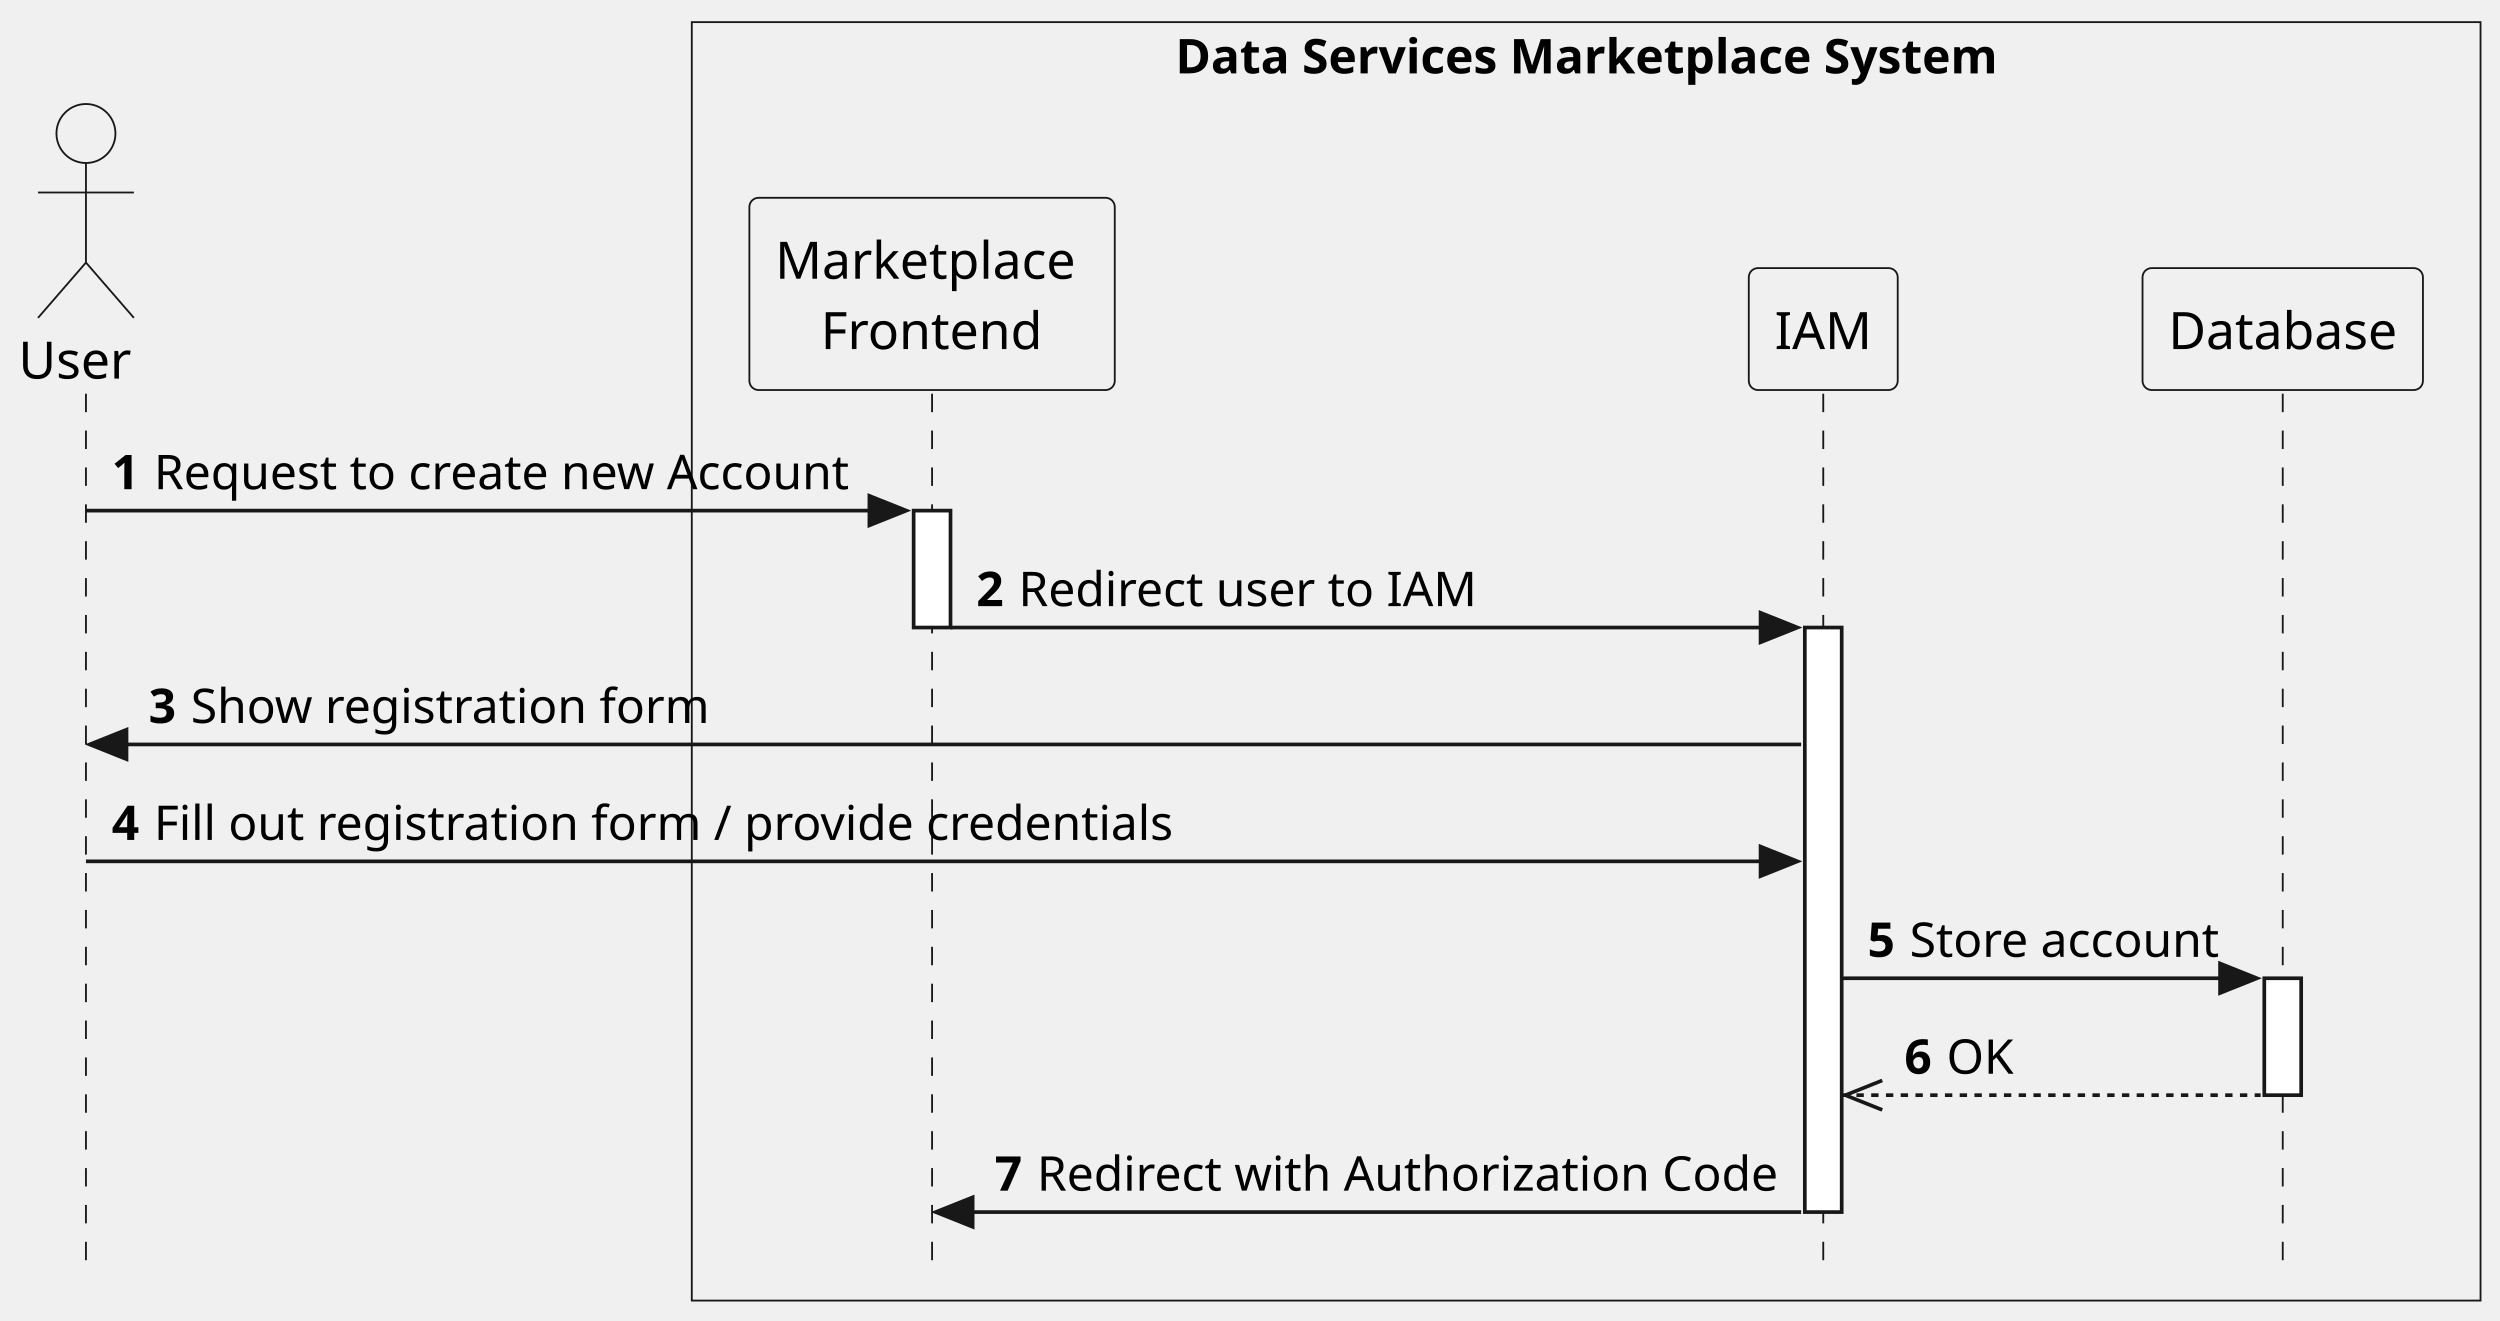
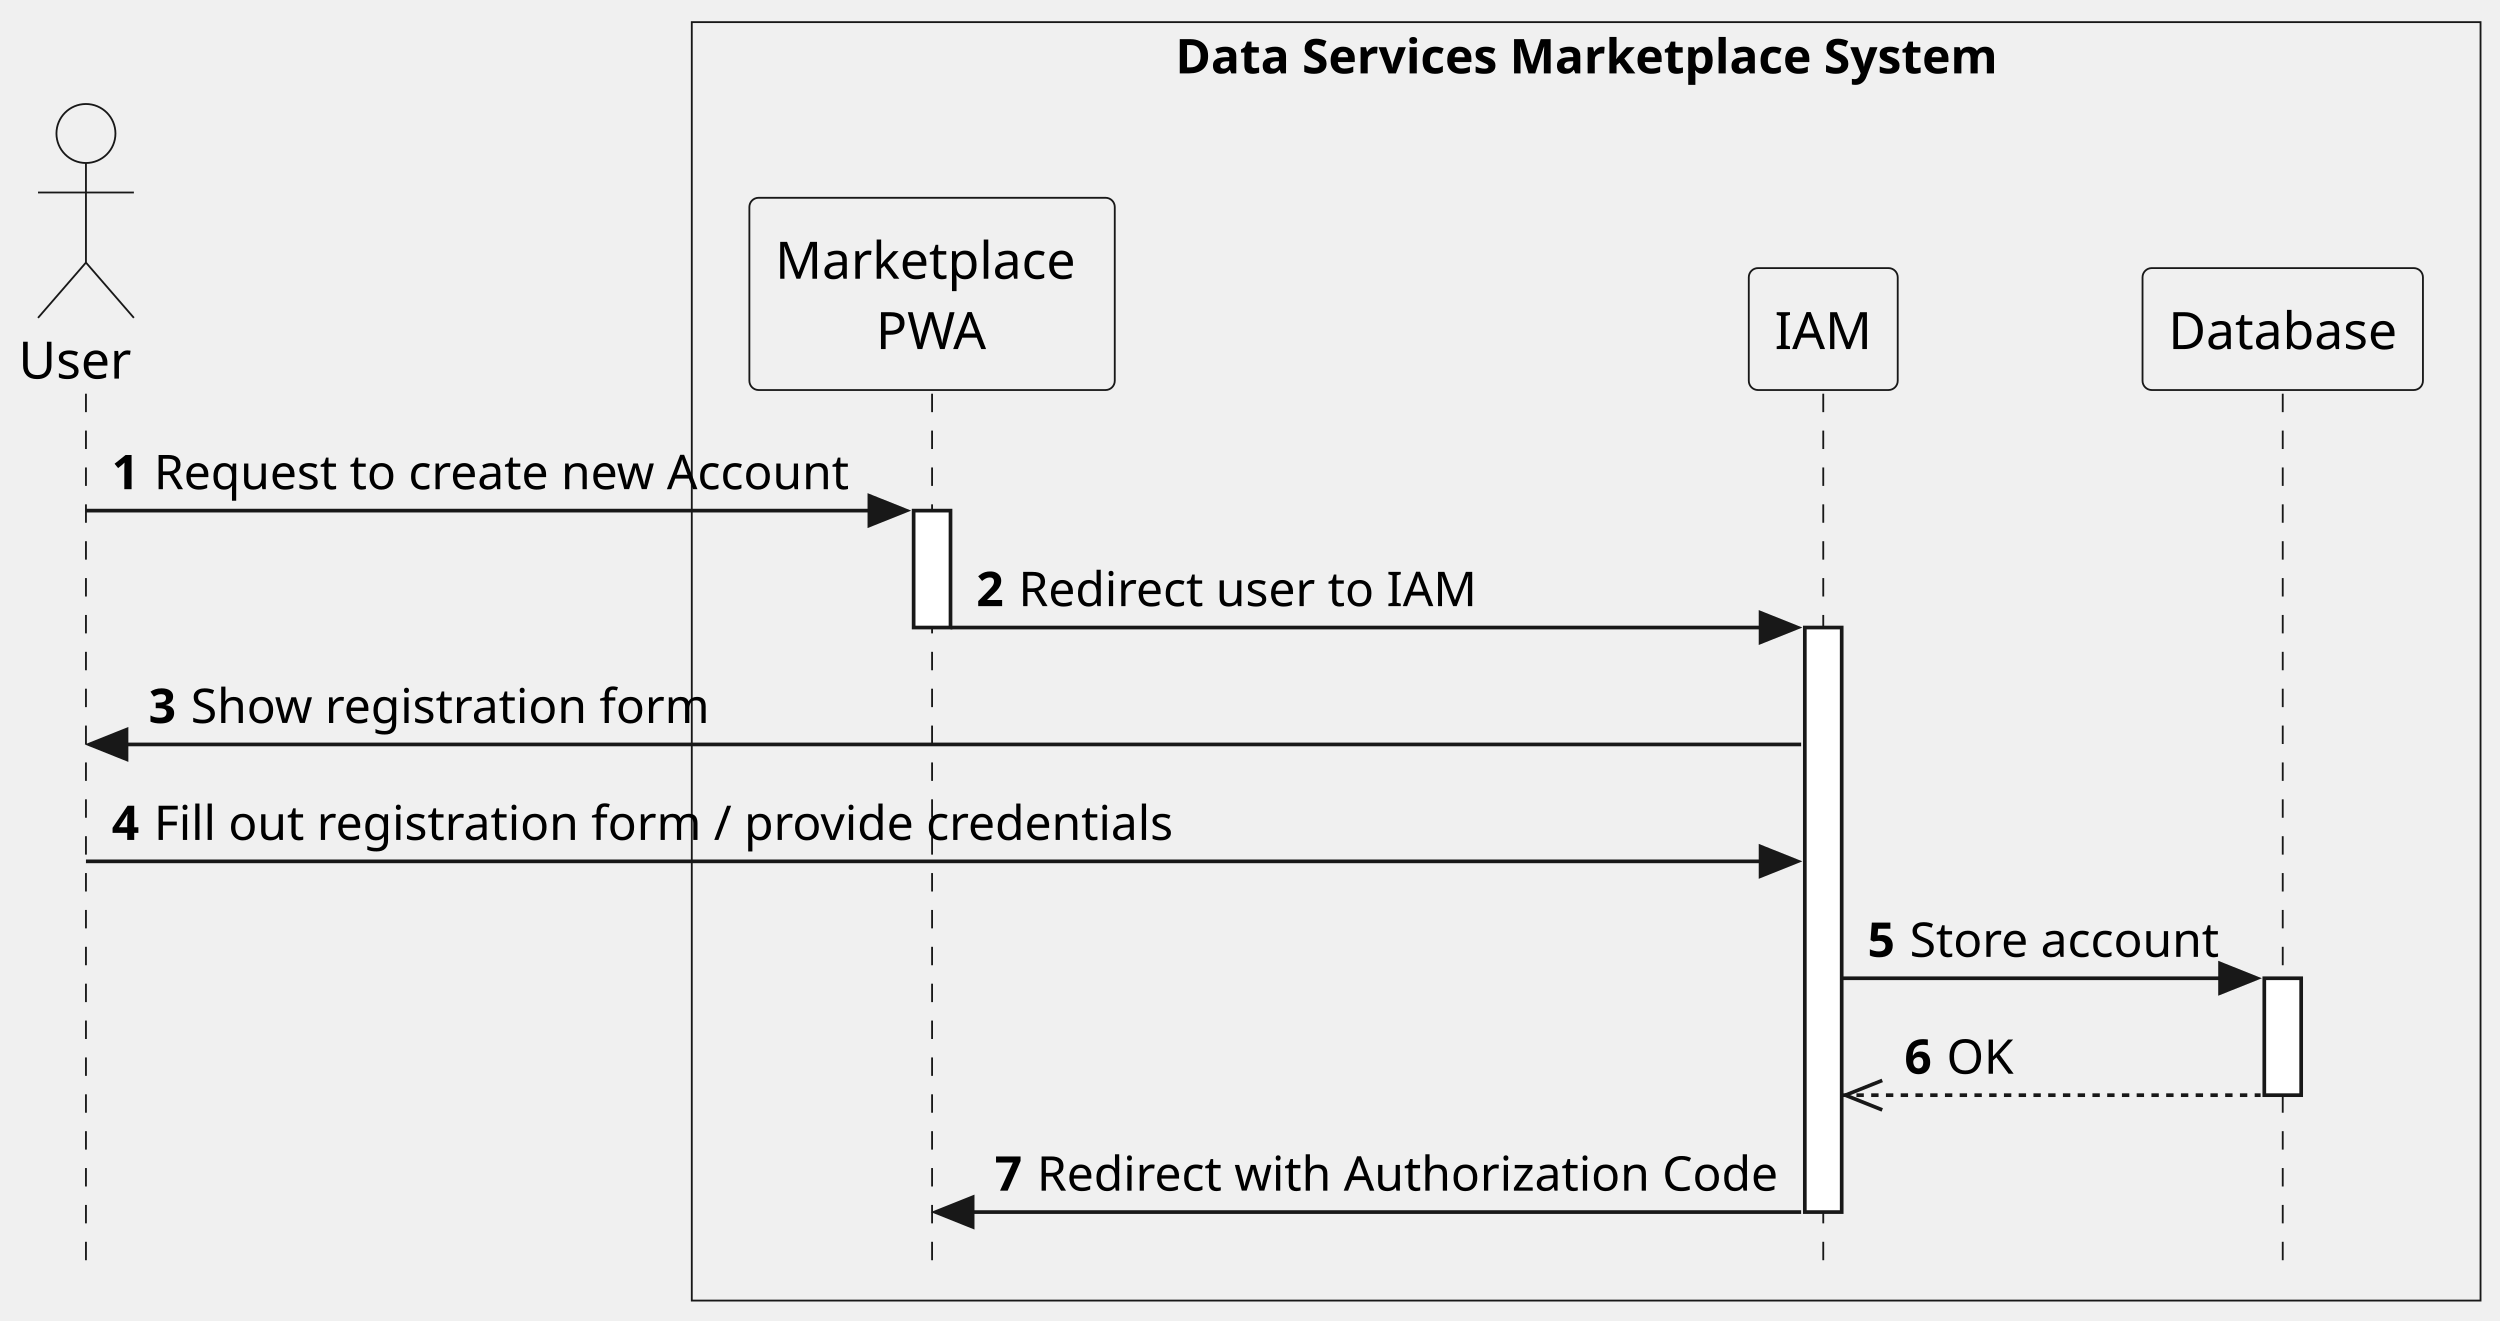
<svg xmlns="http://www.w3.org/2000/svg" contentStyleType="text/css" data-diagram-type="SEQUENCE" height="358px" preserveAspectRatio="none" style="width:678px;height:358px;background:#FFFFFF;" version="1.1" viewBox="0 0 678 358" width="678px" zoomAndPan="magnify">
  <defs />
  <g>
    <rect fill="none" height="346.716" style="stroke:#181818;stroke-width:0.5;" width="485.109" x="187.613" y="6" />
    <text fill="#000000" font-family="sans-serif" font-size="13" font-weight="bold" lengthAdjust="spacing" textLength="222.768" x="318.783" y="19.897">Data Services Marketplace System</text>
    <g>
      <rect fill="#000000" fill-opacity="0" height="239.942" width="8" x="19.809" y="106.774" />
      <line style="stroke:#181818;stroke-width:0.5;stroke-dasharray:5,5;" x1="23.309" x2="23.309" y1="106.774" y2="346.716" />
    </g>
    <g>
      <rect fill="#000000" fill-opacity="0" height="239.942" width="8" x="249.278" y="106.774" />
      <line style="stroke:#181818;stroke-width:0.5;stroke-dasharray:5,5;" x1="252.778" x2="252.778" y1="106.774" y2="346.716" />
    </g>
    <g>
      <rect fill="#FFFFFF" height="31.706" style="stroke:#181818;stroke-width:1;" width="10" x="247.778" y="138.48" />
    </g>
    <g>
      <rect fill="#000000" fill-opacity="0" height="239.942" width="8" x="490.967" y="106.774" />
      <line style="stroke:#181818;stroke-width:0.5;stroke-dasharray:5,5;" x1="494.467" x2="494.467" y1="106.774" y2="346.716" />
    </g>
    <g>
      <rect fill="#FFFFFF" height="158.53" style="stroke:#181818;stroke-width:1;" width="10" x="489.467" y="170.186" />
    </g>
    <g>
      <rect fill="#000000" fill-opacity="0" height="239.942" width="8" x="615.578" y="106.774" />
      <line style="stroke:#181818;stroke-width:0.5;stroke-dasharray:5,5;" x1="619.078" x2="619.078" y1="106.774" y2="346.716" />
    </g>
    <g>
      <rect fill="#FFFFFF" height="31.706" style="stroke:#181818;stroke-width:1;" width="10" x="614.078" y="265.304" />
    </g>
    <text fill="#000000" font-family="sans-serif" font-size="14" lengthAdjust="spacing" textLength="30.618" x="5" y="102.672">User</text>
    <ellipse cx="23.309" cy="36.206" fill="none" rx="8" ry="8" style="stroke:#181818;stroke-width:0.5;" />
    <path d="M23.309,44.206 L23.309,71.206 M10.309,52.206 L36.309,52.206 M23.309,71.206 L10.309,86.206 M23.309,71.206 L36.309,86.206" fill="none" style="stroke:#181818;stroke-width:0.5;" />
    <rect fill="none" height="52.136" rx="2.5" ry="2.5" style="stroke:#181818;stroke-width:0.5;" width="99.092" x="203.232" y="53.638" />
    <text fill="#000000" font-family="sans-serif" font-size="14" lengthAdjust="spacing" textLength="81.452" x="210.232" y="75.604">Marketplace</text>
-     <text fill="#000000" font-family="sans-serif" font-size="14" lengthAdjust="spacing" textLength="60.382" x="222.587" y="94.672">Frontend</text>
+     <text fill="#000000" font-family="sans-serif" font-size="14" lengthAdjust="spacing" textLength="30.436" x="237.56" y="94.672">PWA</text>
    <rect fill="none" height="33.068" rx="2.5" ry="2.5" style="stroke:#181818;stroke-width:0.5;" width="40.39" x="474.272" y="72.706" />
    <text fill="#000000" font-family="sans-serif" font-size="14" lengthAdjust="spacing" textLength="26.39" x="481.272" y="94.672">IAM</text>
    <rect fill="none" height="33.068" rx="2.5" ry="2.5" style="stroke:#181818;stroke-width:0.5;" width="76.048" x="581.054" y="72.706" />
    <text fill="#000000" font-family="sans-serif" font-size="14" lengthAdjust="spacing" textLength="62.048" x="588.054" y="94.672">Database</text>
    <polygon fill="#181818" points="235.778,134.48,245.778,138.48,235.778,142.48" style="stroke:#181818;stroke-width:1;" />
    <line style="stroke:#181818;stroke-width:1;" x1="23.309" x2="241.778" y1="138.48" y2="138.48" />
    <text fill="#000000" font-family="sans-serif" font-size="13" font-weight="bold" lengthAdjust="spacing" textLength="7.436" x="30.309" y="132.671">1</text>
    <text fill="#000000" font-family="sans-serif" font-size="13" lengthAdjust="spacing" textLength="189.033" x="41.745" y="132.671">Request to create new Account</text>
    <polygon fill="#181818" points="477.467,166.186,487.467,170.186,477.467,174.186" style="stroke:#181818;stroke-width:1;" />
    <line style="stroke:#181818;stroke-width:1;" x1="257.778" x2="483.467" y1="170.186" y2="170.186" />
    <text fill="#000000" font-family="sans-serif" font-size="13" font-weight="bold" lengthAdjust="spacing" textLength="7.436" x="264.778" y="164.377">2</text>
    <text fill="#000000" font-family="sans-serif" font-size="13" lengthAdjust="spacing" textLength="124.566" x="276.214" y="164.377">Redirect user to IAM</text>
    <polygon fill="#181818" points="34.309,197.892,24.309,201.892,34.309,205.892" style="stroke:#181818;stroke-width:1;" />
    <line style="stroke:#181818;stroke-width:1;" x1="28.309" x2="488.467" y1="201.892" y2="201.892" />
    <text fill="#000000" font-family="sans-serif" font-size="13" font-weight="bold" lengthAdjust="spacing" textLength="7.436" x="40.309" y="196.083">3</text>
    <text fill="#000000" font-family="sans-serif" font-size="13" lengthAdjust="spacing" textLength="141.453" x="51.745" y="196.083">Show registration form</text>
    <polygon fill="#181818" points="477.467,229.598,487.467,233.598,477.467,237.598" style="stroke:#181818;stroke-width:1;" />
    <line style="stroke:#181818;stroke-width:1;" x1="23.309" x2="483.467" y1="233.598" y2="233.598" />
    <text fill="#000000" font-family="sans-serif" font-size="13" font-weight="bold" lengthAdjust="spacing" textLength="7.436" x="30.309" y="227.789">4</text>
    <text fill="#000000" font-family="sans-serif" font-size="13" lengthAdjust="spacing" textLength="277.693" x="41.745" y="227.789">Fill out registration form / provide credentials</text>
    <polygon fill="#181818" points="602.078,261.304,612.078,265.304,602.078,269.304" style="stroke:#181818;stroke-width:1;" />
    <line style="stroke:#181818;stroke-width:1;" x1="499.467" x2="608.078" y1="265.304" y2="265.304" />
    <text fill="#000000" font-family="sans-serif" font-size="13" font-weight="bold" lengthAdjust="spacing" textLength="7.436" x="506.467" y="259.495">5</text>
    <text fill="#000000" font-family="sans-serif" font-size="13" lengthAdjust="spacing" textLength="84.175" x="517.903" y="259.495">Store account</text>
    <line style="stroke:#181818;stroke-width:1;" x1="500.467" x2="510.467" y1="297.01" y2="293.01" />
    <line style="stroke:#181818;stroke-width:1;" x1="500.467" x2="510.467" y1="297.01" y2="301.01" />
    <line style="stroke:#181818;stroke-width:1;stroke-dasharray:2,2;" x1="499.467" x2="613.078" y1="297.01" y2="297.01" />
    <text fill="#000000" font-family="sans-serif" font-size="13" font-weight="bold" lengthAdjust="spacing" textLength="7.436" x="516.467" y="291.201">6</text>
    <text fill="#000000" font-family="sans-serif" font-size="13" lengthAdjust="spacing" textLength="18.2" x="527.903" y="291.201">OK</text>
    <polygon fill="#181818" points="263.778,324.716,253.778,328.716,263.778,332.716" style="stroke:#181818;stroke-width:1;" />
    <line style="stroke:#181818;stroke-width:1;" x1="257.778" x2="488.467" y1="328.716" y2="328.716" />
    <text fill="#000000" font-family="sans-serif" font-size="13" font-weight="bold" lengthAdjust="spacing" textLength="7.436" x="269.778" y="322.907">7</text>
    <text fill="#000000" font-family="sans-serif" font-size="13" lengthAdjust="spacing" textLength="201.253" x="281.214" y="322.907">Redirect with Authorization Code</text>
  </g>
</svg>
